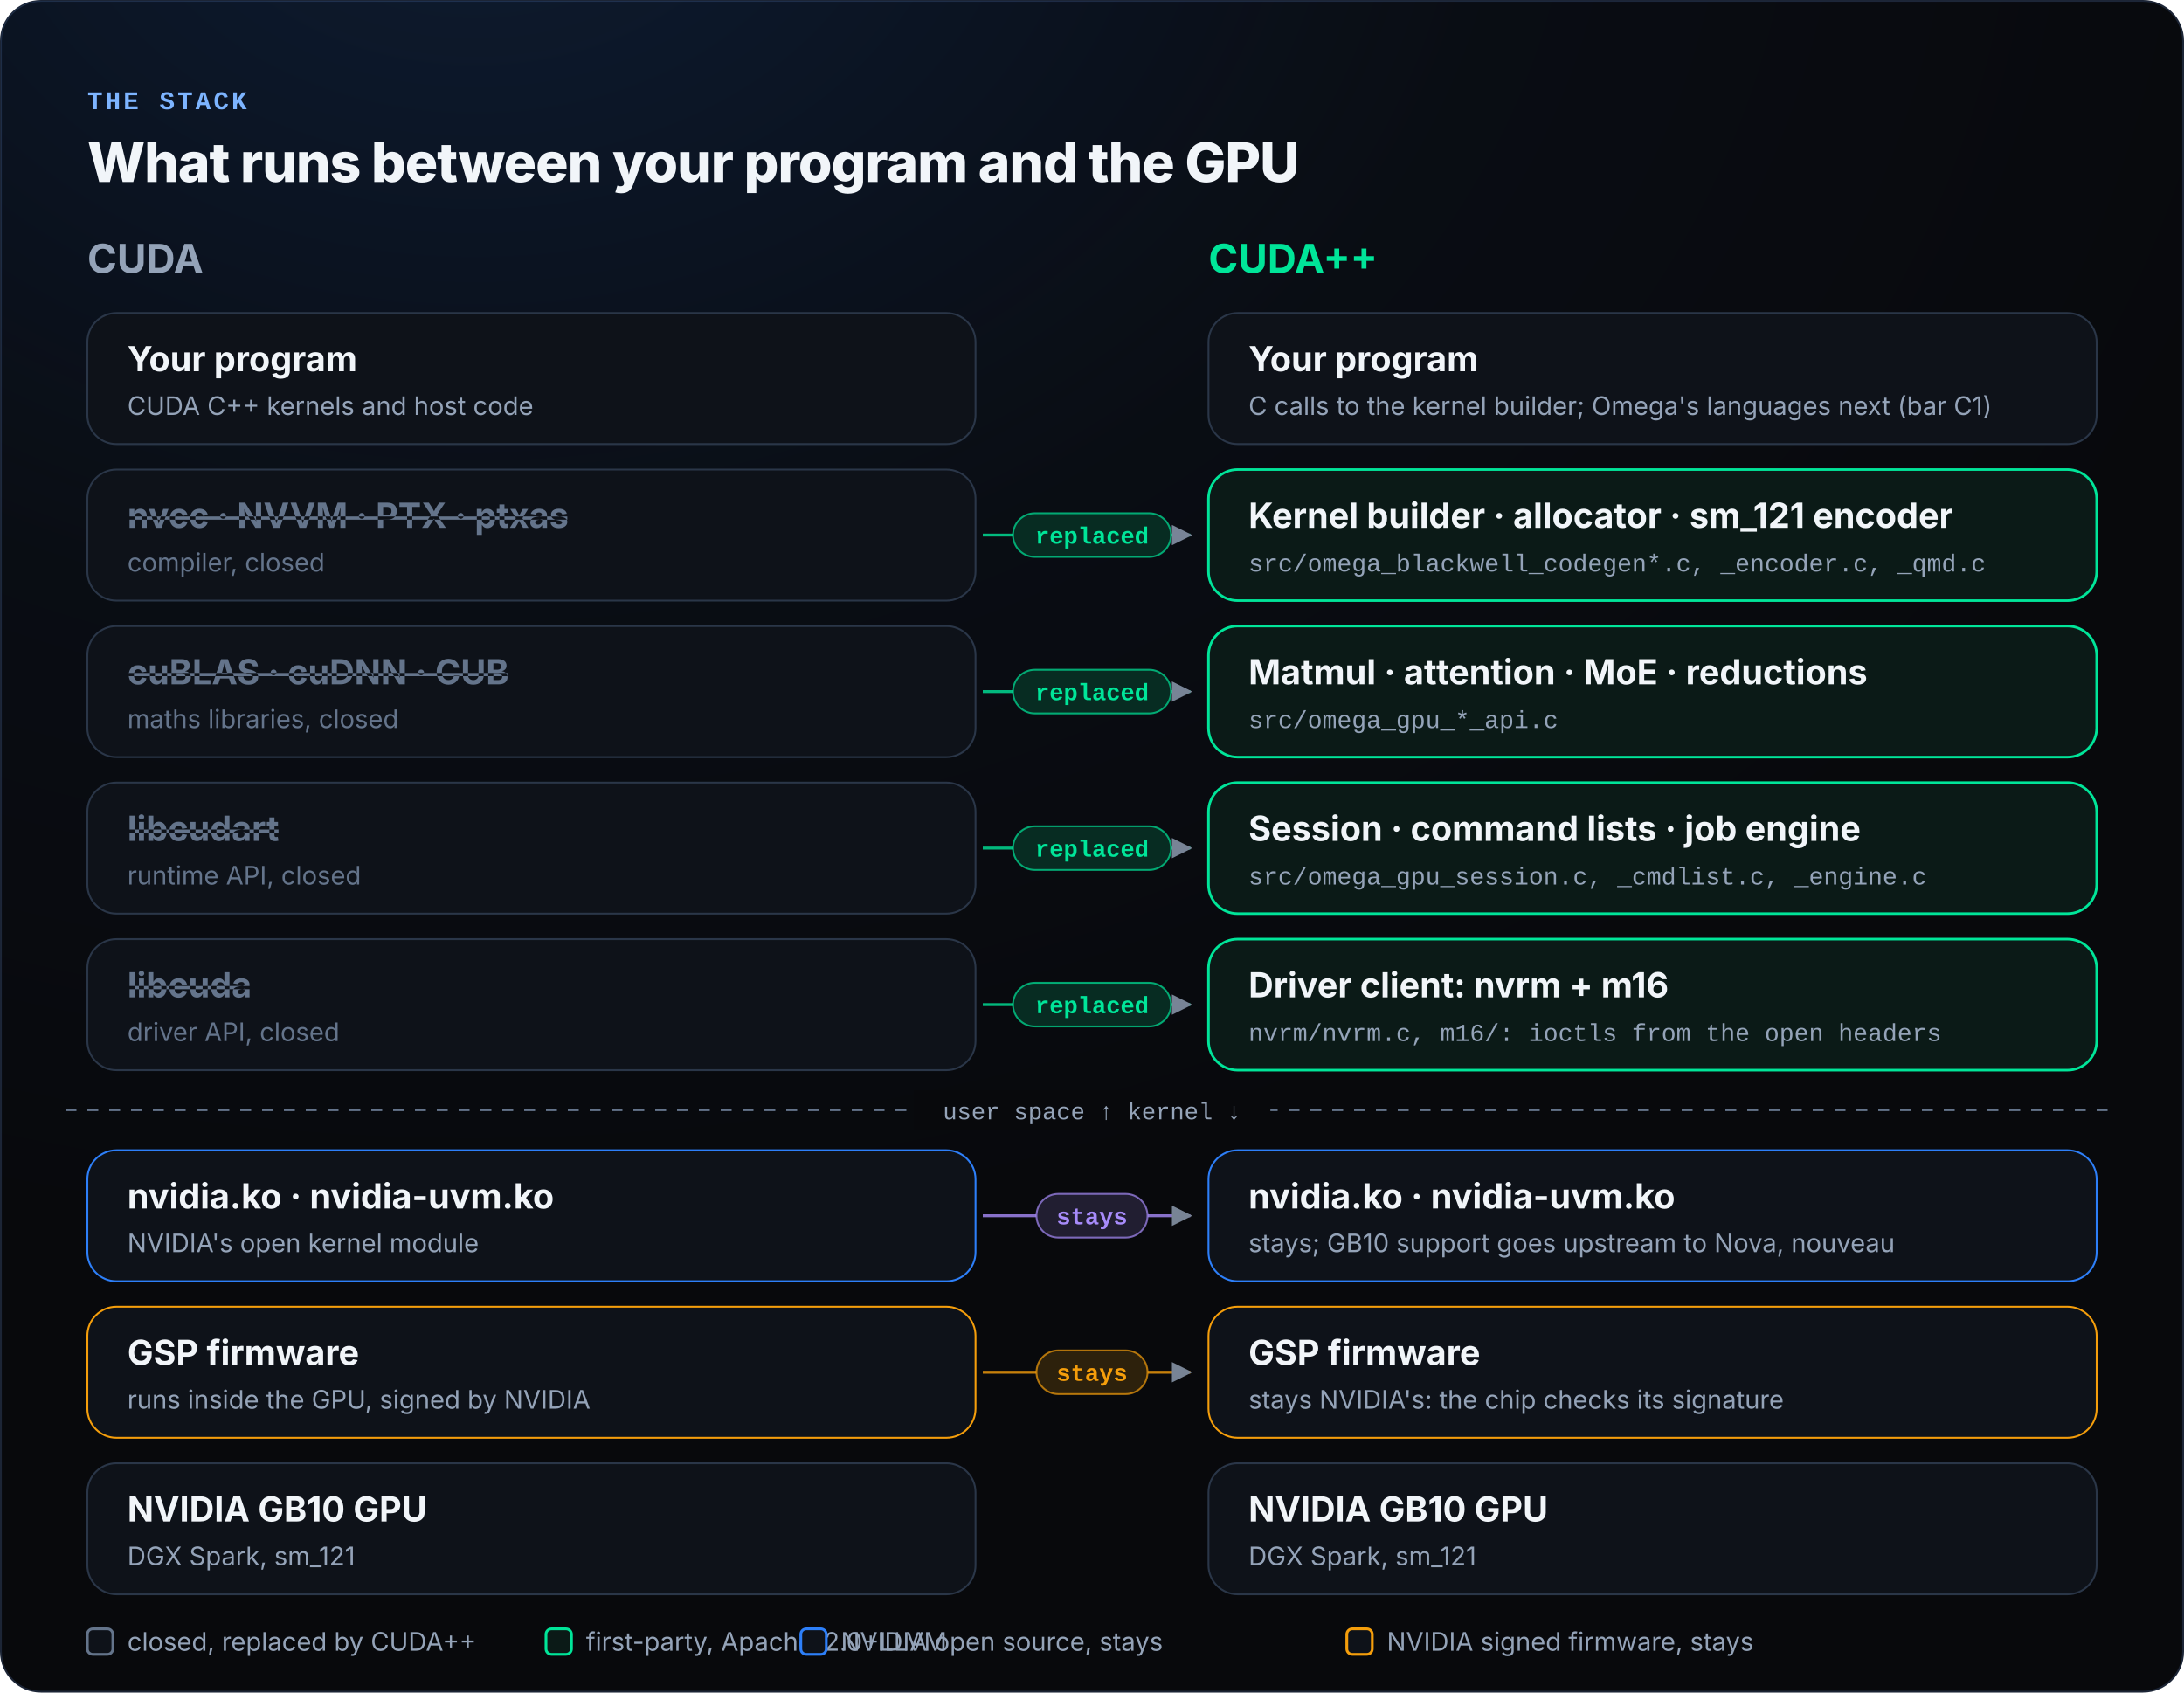
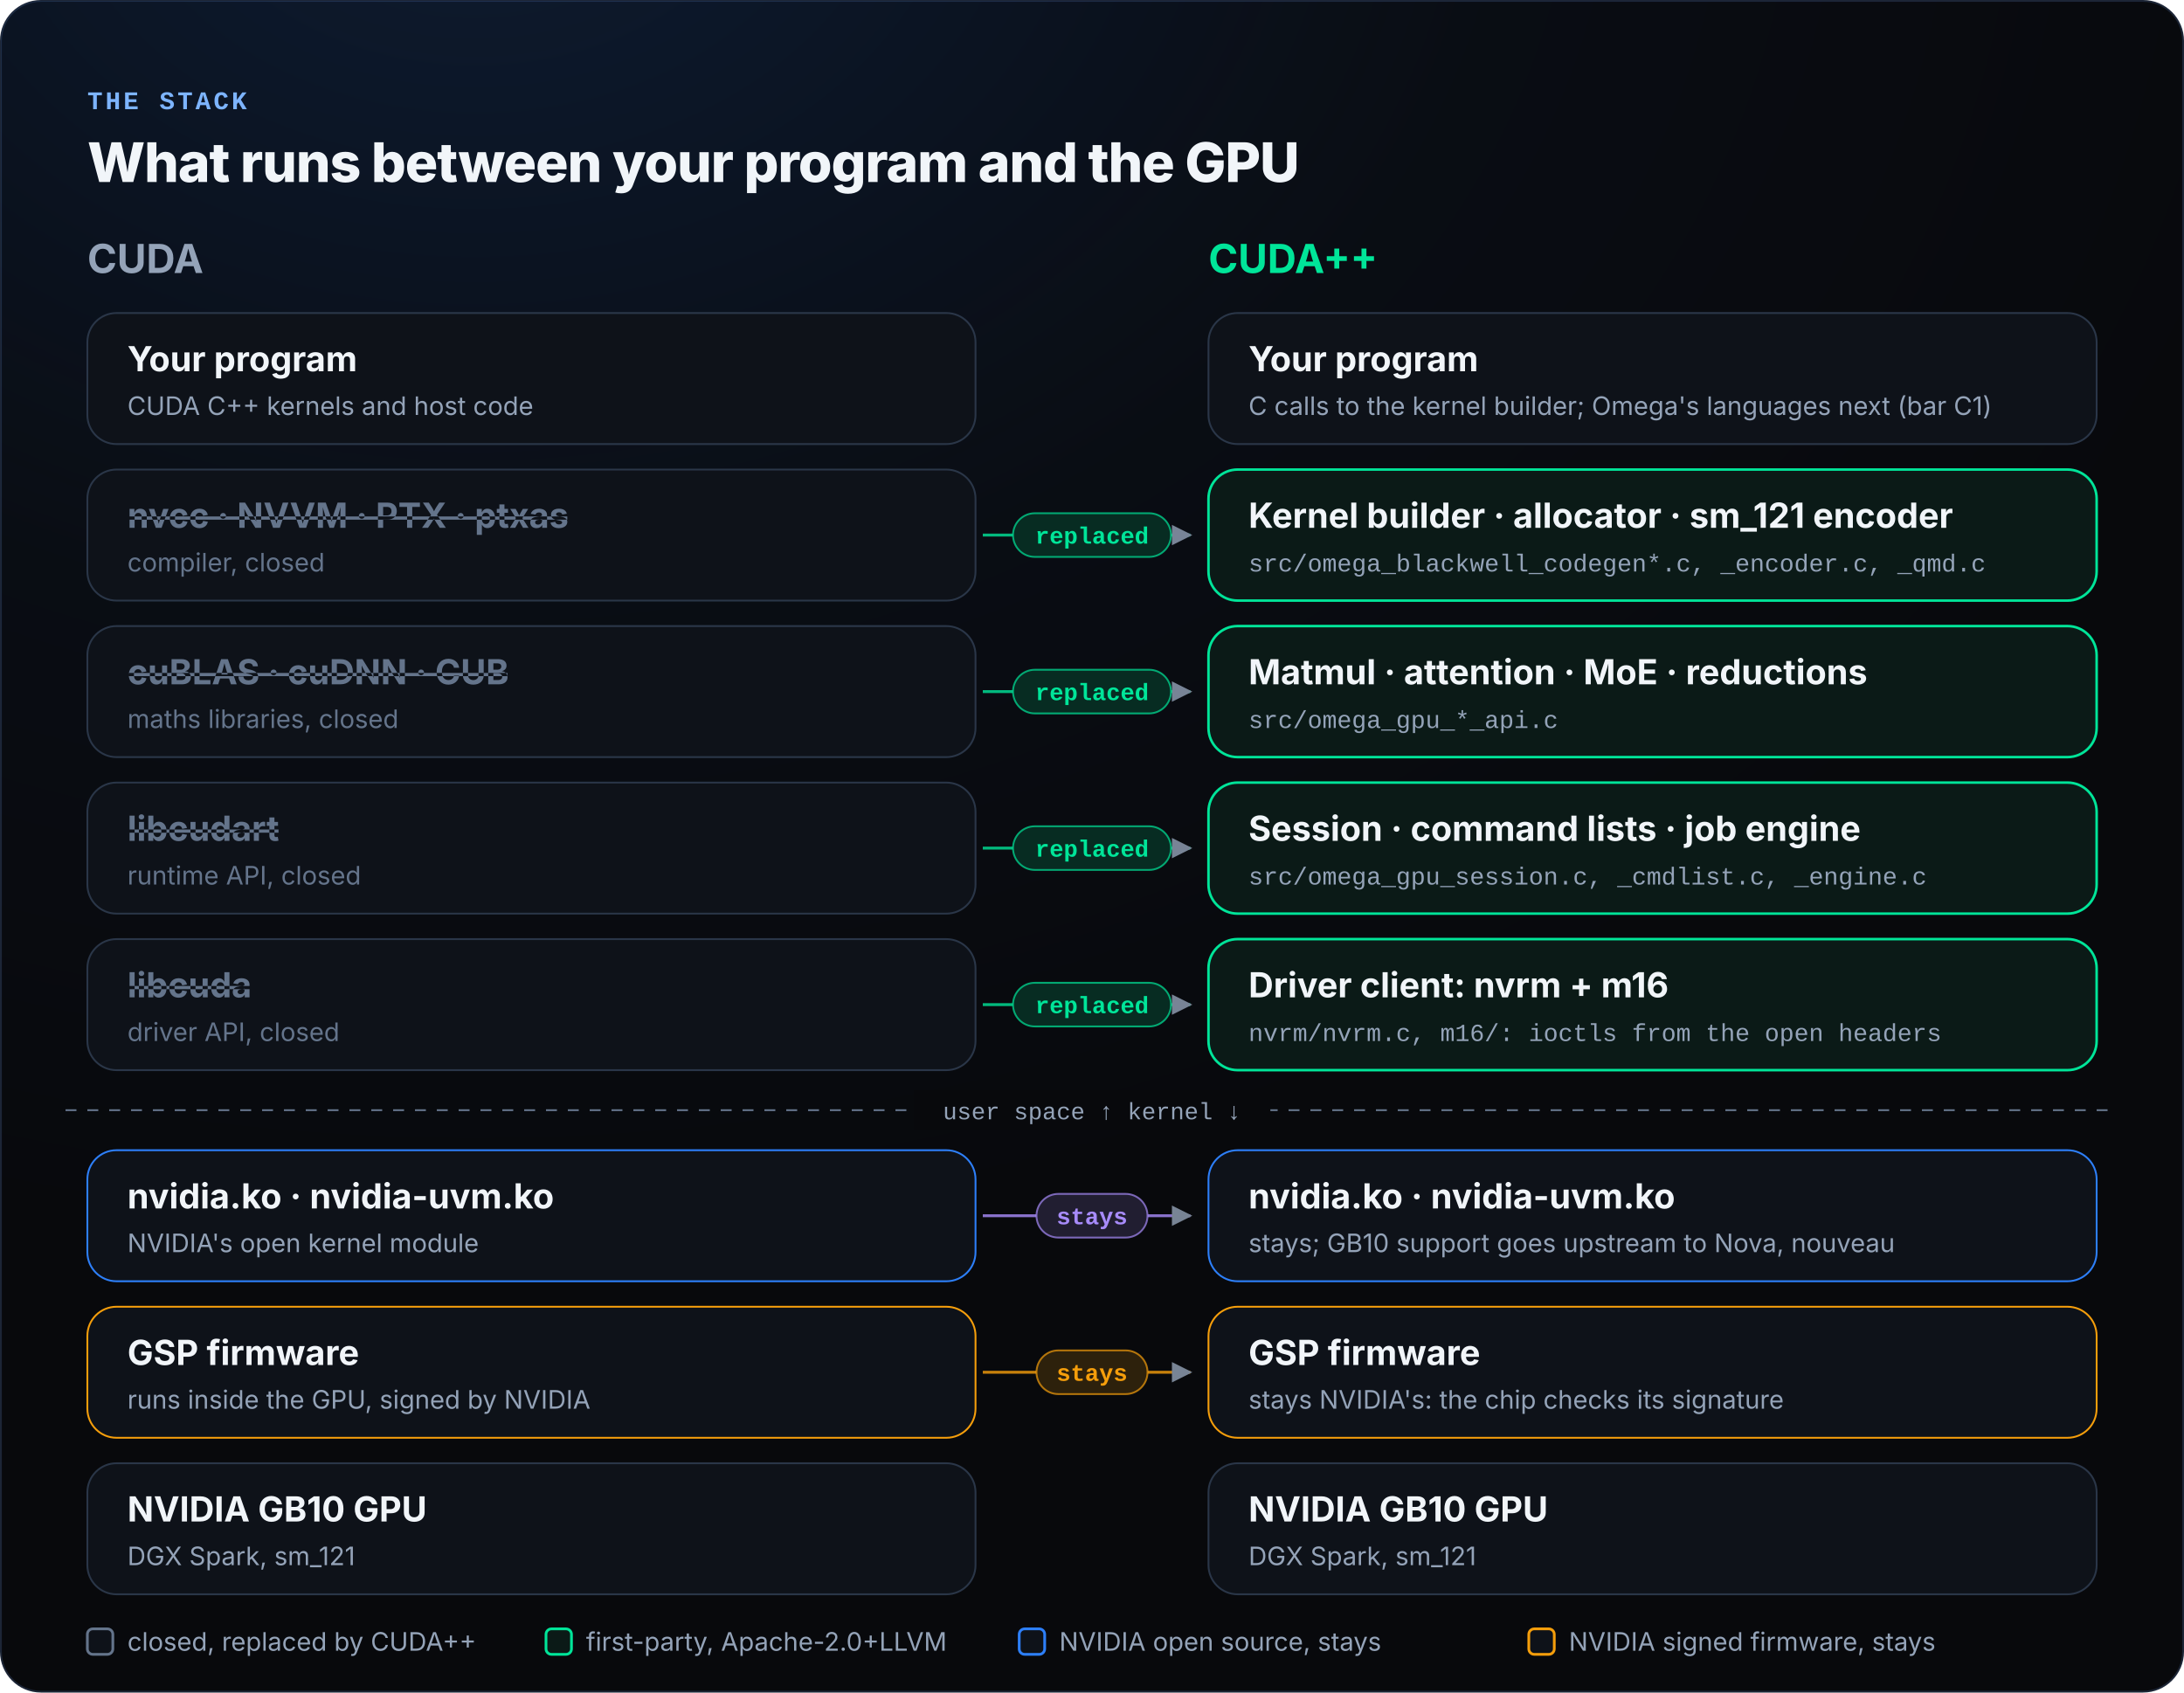
<svg xmlns="http://www.w3.org/2000/svg" width="1200" height="930" viewBox="0 0 1200 930" role="img" aria-labelledby="t d">
  <defs>
    <radialGradient id="glow" cx="22%" cy="-10%" r="85%">
      <stop offset="0" stop-color="#2d7ff9" stop-opacity="0.16" />
      <stop offset="0.55" stop-color="#2d7ff9" stop-opacity="0.03" />
      <stop offset="1" stop-color="#2d7ff9" stop-opacity="0" />
    </radialGradient>
    <radialGradient id="glow2" cx="92%" cy="8%" r="45%">
      <stop offset="0" stop-color="#00e599" stop-opacity="0.08" />
      <stop offset="1" stop-color="#00e599" stop-opacity="0" />
    </radialGradient>
    <marker id="arrow" viewBox="0 0 10 10" refX="9" refY="5" markerWidth="7" markerHeight="7" orient="auto-start-reverse">
      <path d="M0 0 L10 5 L0 10 z" fill="#94a3b8" />
    </marker>
  </defs>
  <rect x="0.5" y="0.5" width="1199.0" height="929.0" rx="22" fill="#08090c" stroke="#1c2536" stroke-width="1.0" />
  <rect x="0.5" y="0.5" width="1199.0" height="929.0" rx="22" fill="url(#glow)" stroke="none" stroke-width="1.0" />
  <text x="48.0" y="60.0" font-family="ui-monospace, SFMono-Regular, Menlo, Consolas, 'Liberation Mono', monospace" font-size="14" font-weight="600" fill="#7db4ff" text-anchor="start" letter-spacing="1.5">THE STACK</text>
  <text x="48.0" y="100.0" font-family="Inter, ui-sans-serif, -apple-system, 'Segoe UI', Helvetica, Arial, sans-serif" font-size="30" font-weight="800" fill="#f1f5f9" text-anchor="start" letter-spacing="-0.5">What runs between your program and the GPU</text>
  <text x="48.0" y="150.0" font-family="Inter, ui-sans-serif, -apple-system, 'Segoe UI', Helvetica, Arial, sans-serif" font-size="22" font-weight="700" fill="#94a3b8" text-anchor="start">CUDA</text>
  <text x="664.0" y="150.0" font-family="Inter, ui-sans-serif, -apple-system, 'Segoe UI', Helvetica, Arial, sans-serif" font-size="22" font-weight="700" fill="#00e599" text-anchor="start">CUDA++</text>
  <rect x="48.0" y="172.0" width="488.0" height="72.0" rx="16.0" fill="#0e1219" stroke="#2a3648" stroke-width="1.0" />
  <text x="70.0" y="204.0" font-family="Inter, ui-sans-serif, -apple-system, 'Segoe UI', Helvetica, Arial, sans-serif" font-size="19" font-weight="650" fill="#f1f5f9" text-anchor="start">Your program</text>
  <text x="70.0" y="228.0" font-family="Inter, ui-sans-serif, -apple-system, 'Segoe UI', Helvetica, Arial, sans-serif" font-size="14" font-weight="400" fill="#94a3b8" text-anchor="start">CUDA C++ kernels and host code</text>
  <rect x="664.0" y="172.0" width="488.0" height="72.0" rx="16.0" fill="#0e1219" stroke="#2a3648" stroke-width="1" />
  <text x="686.0" y="204.0" font-family="Inter, ui-sans-serif, -apple-system, 'Segoe UI', Helvetica, Arial, sans-serif" font-size="19" font-weight="650" fill="#f1f5f9" text-anchor="start">Your program</text>
  <text x="686.0" y="228.0" font-family="Inter, ui-sans-serif, -apple-system, 'Segoe UI', Helvetica, Arial, sans-serif" font-size="14" font-weight="400" fill="#94a3b8" text-anchor="start">C calls to the kernel builder; Omega's languages next (bar C1)</text>
  <rect x="48.0" y="258.0" width="488.0" height="72.0" rx="16.0" fill="#0e1219" stroke="#2a3648" stroke-width="1.0" />
  <text x="70.0" y="290.0" font-family="Inter, ui-sans-serif, -apple-system, 'Segoe UI', Helvetica, Arial, sans-serif" font-size="19" font-weight="650" fill="#64748b" text-anchor="start" text-decoration="line-through">nvcc · NVVM · PTX · ptxas</text>
  <text x="70.0" y="314.0" font-family="Inter, ui-sans-serif, -apple-system, 'Segoe UI', Helvetica, Arial, sans-serif" font-size="14" font-weight="400" fill="#64748b" text-anchor="start">compiler, closed</text>
  <rect x="664.0" y="258.0" width="488.0" height="72.0" rx="16.0" fill="#0b1a17" stroke="#00e599" stroke-width="1.4" />
  <text x="686.0" y="290.0" font-family="Inter, ui-sans-serif, -apple-system, 'Segoe UI', Helvetica, Arial, sans-serif" font-size="19" font-weight="650" fill="#f1f5f9" text-anchor="start">Kernel builder · allocator · sm_121 encoder</text>
  <text x="686.0" y="314.0" font-family="ui-monospace, SFMono-Regular, Menlo, Consolas, 'Liberation Mono', monospace" font-size="13.5" font-weight="400" fill="#94a3b8" text-anchor="start">src/omega_blackwell_codegen*.c, _encoder.c, _qmd.c</text>
  <line x1="540.0" y1="294.0" x2="556.6" y2="294.0" stroke="#00e599" stroke-width="1.6" opacity="0.8" />
  <line x1="643.4" y1="294.0" x2="654.0" y2="294.0" stroke="#00e599" stroke-width="1.6" marker-end="url(#arrow)" opacity="0.8" />
  <rect x="556.6" y="282.0" width="86.8" height="24.0" rx="12" fill="#08090c" stroke="none" stroke-width="1.0" />
  <rect x="556.6" y="282.0" width="86.8" height="24.0" rx="12.0" fill="#00e599" stroke="none" stroke-width="1.0" opacity="0.16" />
  <rect x="556.6" y="282.0" width="86.8" height="24.0" rx="12.0" fill="none" stroke="#00e599" stroke-width="1" opacity="0.7" />
  <text x="600.0" y="298.7" font-family="ui-monospace, SFMono-Regular, Menlo, Consolas, 'Liberation Mono', monospace" font-size="13" font-weight="600" fill="#00e599" text-anchor="middle">replaced</text>
  <rect x="48.0" y="344.0" width="488.0" height="72.0" rx="16.0" fill="#0e1219" stroke="#2a3648" stroke-width="1.0" />
  <text x="70.0" y="376.0" font-family="Inter, ui-sans-serif, -apple-system, 'Segoe UI', Helvetica, Arial, sans-serif" font-size="19" font-weight="650" fill="#64748b" text-anchor="start" text-decoration="line-through">cuBLAS · cuDNN · CUB</text>
  <text x="70.0" y="400.0" font-family="Inter, ui-sans-serif, -apple-system, 'Segoe UI', Helvetica, Arial, sans-serif" font-size="14" font-weight="400" fill="#64748b" text-anchor="start">maths libraries, closed</text>
  <rect x="664.0" y="344.0" width="488.0" height="72.0" rx="16.0" fill="#0b1a17" stroke="#00e599" stroke-width="1.4" />
  <text x="686.0" y="376.0" font-family="Inter, ui-sans-serif, -apple-system, 'Segoe UI', Helvetica, Arial, sans-serif" font-size="19" font-weight="650" fill="#f1f5f9" text-anchor="start">Matmul · attention · MoE · reductions</text>
  <text x="686.0" y="400.0" font-family="ui-monospace, SFMono-Regular, Menlo, Consolas, 'Liberation Mono', monospace" font-size="13.5" font-weight="400" fill="#94a3b8" text-anchor="start">src/omega_gpu_*_api.c</text>
  <line x1="540.0" y1="380.0" x2="556.6" y2="380.0" stroke="#00e599" stroke-width="1.6" opacity="0.8" />
  <line x1="643.4" y1="380.0" x2="654.0" y2="380.0" stroke="#00e599" stroke-width="1.6" marker-end="url(#arrow)" opacity="0.8" />
  <rect x="556.6" y="368.0" width="86.8" height="24.0" rx="12" fill="#08090c" stroke="none" stroke-width="1.0" />
  <rect x="556.6" y="368.0" width="86.8" height="24.0" rx="12.0" fill="#00e599" stroke="none" stroke-width="1.0" opacity="0.16" />
  <rect x="556.6" y="368.0" width="86.8" height="24.0" rx="12.0" fill="none" stroke="#00e599" stroke-width="1" opacity="0.7" />
  <text x="600.0" y="384.7" font-family="ui-monospace, SFMono-Regular, Menlo, Consolas, 'Liberation Mono', monospace" font-size="13" font-weight="600" fill="#00e599" text-anchor="middle">replaced</text>
  <rect x="48.0" y="430.0" width="488.0" height="72.0" rx="16.0" fill="#0e1219" stroke="#2a3648" stroke-width="1.0" />
  <text x="70.0" y="462.0" font-family="Inter, ui-sans-serif, -apple-system, 'Segoe UI', Helvetica, Arial, sans-serif" font-size="19" font-weight="650" fill="#64748b" text-anchor="start" text-decoration="line-through">libcudart</text>
  <text x="70.0" y="486.0" font-family="Inter, ui-sans-serif, -apple-system, 'Segoe UI', Helvetica, Arial, sans-serif" font-size="14" font-weight="400" fill="#64748b" text-anchor="start">runtime API, closed</text>
  <rect x="664.0" y="430.0" width="488.0" height="72.0" rx="16.0" fill="#0b1a17" stroke="#00e599" stroke-width="1.4" />
  <text x="686.0" y="462.0" font-family="Inter, ui-sans-serif, -apple-system, 'Segoe UI', Helvetica, Arial, sans-serif" font-size="19" font-weight="650" fill="#f1f5f9" text-anchor="start">Session · command lists · job engine</text>
  <text x="686.0" y="486.0" font-family="ui-monospace, SFMono-Regular, Menlo, Consolas, 'Liberation Mono', monospace" font-size="13.5" font-weight="400" fill="#94a3b8" text-anchor="start">src/omega_gpu_session.c, _cmdlist.c, _engine.c</text>
  <line x1="540.0" y1="466.0" x2="556.6" y2="466.0" stroke="#00e599" stroke-width="1.6" opacity="0.8" />
  <line x1="643.4" y1="466.0" x2="654.0" y2="466.0" stroke="#00e599" stroke-width="1.6" marker-end="url(#arrow)" opacity="0.8" />
  <rect x="556.6" y="454.0" width="86.8" height="24.0" rx="12" fill="#08090c" stroke="none" stroke-width="1.0" />
  <rect x="556.6" y="454.0" width="86.8" height="24.0" rx="12.0" fill="#00e599" stroke="none" stroke-width="1.0" opacity="0.16" />
  <rect x="556.6" y="454.0" width="86.8" height="24.0" rx="12.0" fill="none" stroke="#00e599" stroke-width="1" opacity="0.7" />
  <text x="600.0" y="470.7" font-family="ui-monospace, SFMono-Regular, Menlo, Consolas, 'Liberation Mono', monospace" font-size="13" font-weight="600" fill="#00e599" text-anchor="middle">replaced</text>
  <rect x="48.0" y="516.0" width="488.0" height="72.0" rx="16.0" fill="#0e1219" stroke="#2a3648" stroke-width="1.0" />
  <text x="70.0" y="548.0" font-family="Inter, ui-sans-serif, -apple-system, 'Segoe UI', Helvetica, Arial, sans-serif" font-size="19" font-weight="650" fill="#64748b" text-anchor="start" text-decoration="line-through">libcuda</text>
  <text x="70.0" y="572.0" font-family="Inter, ui-sans-serif, -apple-system, 'Segoe UI', Helvetica, Arial, sans-serif" font-size="14" font-weight="400" fill="#64748b" text-anchor="start">driver API, closed</text>
  <rect x="664.0" y="516.0" width="488.0" height="72.0" rx="16.0" fill="#0b1a17" stroke="#00e599" stroke-width="1.4" />
  <text x="686.0" y="548.0" font-family="Inter, ui-sans-serif, -apple-system, 'Segoe UI', Helvetica, Arial, sans-serif" font-size="19" font-weight="650" fill="#f1f5f9" text-anchor="start">Driver client: nvrm + m16</text>
  <text x="686.0" y="572.0" font-family="ui-monospace, SFMono-Regular, Menlo, Consolas, 'Liberation Mono', monospace" font-size="13.5" font-weight="400" fill="#94a3b8" text-anchor="start">nvrm/nvrm.c, m16/: ioctls from the open headers</text>
  <line x1="540.0" y1="552.0" x2="556.6" y2="552.0" stroke="#00e599" stroke-width="1.6" opacity="0.8" />
  <line x1="643.4" y1="552.0" x2="654.0" y2="552.0" stroke="#00e599" stroke-width="1.6" marker-end="url(#arrow)" opacity="0.8" />
  <rect x="556.6" y="540.0" width="86.8" height="24.0" rx="12" fill="#08090c" stroke="none" stroke-width="1.0" />
  <rect x="556.6" y="540.0" width="86.8" height="24.0" rx="12.0" fill="#00e599" stroke="none" stroke-width="1.0" opacity="0.16" />
  <rect x="556.6" y="540.0" width="86.8" height="24.0" rx="12.0" fill="none" stroke="#00e599" stroke-width="1" opacity="0.7" />
  <text x="600.0" y="556.7" font-family="ui-monospace, SFMono-Regular, Menlo, Consolas, 'Liberation Mono', monospace" font-size="13" font-weight="600" fill="#00e599" text-anchor="middle">replaced</text>
  <line x1="36.0" y1="610.0" x2="1164.0" y2="610.0" stroke="#64748b" stroke-width="1" stroke-dasharray="6 6" />
  <rect x="502.0" y="599.0" width="196.0" height="22.0" rx="0.0" fill="#08090c" stroke="none" stroke-width="1.0" />
  <text x="600.0" y="615.0" font-family="ui-monospace, SFMono-Regular, Menlo, Consolas, 'Liberation Mono', monospace" font-size="13" font-weight="400" fill="#94a3b8" text-anchor="middle">user space ↑   kernel ↓</text>
  <rect x="48.0" y="632.0" width="488.0" height="72.0" rx="16.0" fill="#0e1219" stroke="#2d7ff9" stroke-width="1.0" />
  <text x="70.0" y="664.0" font-family="Inter, ui-sans-serif, -apple-system, 'Segoe UI', Helvetica, Arial, sans-serif" font-size="19" font-weight="650" fill="#f1f5f9" text-anchor="start">nvidia.ko · nvidia-uvm.ko</text>
  <text x="70.0" y="688.0" font-family="Inter, ui-sans-serif, -apple-system, 'Segoe UI', Helvetica, Arial, sans-serif" font-size="14" font-weight="400" fill="#94a3b8" text-anchor="start">NVIDIA's open kernel module</text>
  <rect x="664.0" y="632.0" width="488.0" height="72.0" rx="16.0" fill="#0e1219" stroke="#2d7ff9" stroke-width="1" />
  <text x="686.0" y="664.0" font-family="Inter, ui-sans-serif, -apple-system, 'Segoe UI', Helvetica, Arial, sans-serif" font-size="19" font-weight="650" fill="#f1f5f9" text-anchor="start">nvidia.ko · nvidia-uvm.ko</text>
  <text x="686.0" y="688.0" font-family="Inter, ui-sans-serif, -apple-system, 'Segoe UI', Helvetica, Arial, sans-serif" font-size="14" font-weight="400" fill="#94a3b8" text-anchor="start">stays; GB10 support goes upstream to Nova, nouveau</text>
  <line x1="540.0" y1="668.0" x2="569.5" y2="668.0" stroke="#a78bfa" stroke-width="1.6" opacity="0.8" />
  <line x1="630.5" y1="668.0" x2="654.0" y2="668.0" stroke="#a78bfa" stroke-width="1.6" marker-end="url(#arrow)" opacity="0.8" />
  <rect x="569.5" y="656.0" width="61.0" height="24.0" rx="12" fill="#08090c" stroke="none" stroke-width="1.0" />
  <rect x="569.5" y="656.0" width="61.0" height="24.0" rx="12.0" fill="#a78bfa" stroke="none" stroke-width="1.0" opacity="0.16" />
  <rect x="569.5" y="656.0" width="61.0" height="24.0" rx="12.0" fill="none" stroke="#a78bfa" stroke-width="1" opacity="0.7" />
  <text x="600.0" y="672.7" font-family="ui-monospace, SFMono-Regular, Menlo, Consolas, 'Liberation Mono', monospace" font-size="13" font-weight="600" fill="#a78bfa" text-anchor="middle">stays</text>
  <rect x="48.0" y="718.0" width="488.0" height="72.0" rx="16.0" fill="#0e1219" stroke="#f59e0b" stroke-width="1.0" />
  <text x="70.0" y="750.0" font-family="Inter, ui-sans-serif, -apple-system, 'Segoe UI', Helvetica, Arial, sans-serif" font-size="19" font-weight="650" fill="#f1f5f9" text-anchor="start">GSP firmware</text>
  <text x="70.0" y="774.0" font-family="Inter, ui-sans-serif, -apple-system, 'Segoe UI', Helvetica, Arial, sans-serif" font-size="14" font-weight="400" fill="#94a3b8" text-anchor="start">runs inside the GPU, signed by NVIDIA</text>
  <rect x="664.0" y="718.0" width="488.0" height="72.0" rx="16.0" fill="#0e1219" stroke="#f59e0b" stroke-width="1" />
  <text x="686.0" y="750.0" font-family="Inter, ui-sans-serif, -apple-system, 'Segoe UI', Helvetica, Arial, sans-serif" font-size="19" font-weight="650" fill="#f1f5f9" text-anchor="start">GSP firmware</text>
  <text x="686.0" y="774.0" font-family="Inter, ui-sans-serif, -apple-system, 'Segoe UI', Helvetica, Arial, sans-serif" font-size="14" font-weight="400" fill="#94a3b8" text-anchor="start">stays NVIDIA's: the chip checks its signature</text>
  <line x1="540.0" y1="754.0" x2="569.5" y2="754.0" stroke="#f59e0b" stroke-width="1.6" opacity="0.8" />
  <line x1="630.5" y1="754.0" x2="654.0" y2="754.0" stroke="#f59e0b" stroke-width="1.6" marker-end="url(#arrow)" opacity="0.8" />
  <rect x="569.5" y="742.0" width="61.0" height="24.0" rx="12" fill="#08090c" stroke="none" stroke-width="1.0" />
  <rect x="569.5" y="742.0" width="61.0" height="24.0" rx="12.0" fill="#f59e0b" stroke="none" stroke-width="1.0" opacity="0.16" />
  <rect x="569.5" y="742.0" width="61.0" height="24.0" rx="12.0" fill="none" stroke="#f59e0b" stroke-width="1" opacity="0.7" />
  <text x="600.0" y="758.7" font-family="ui-monospace, SFMono-Regular, Menlo, Consolas, 'Liberation Mono', monospace" font-size="13" font-weight="600" fill="#f59e0b" text-anchor="middle">stays</text>
  <rect x="48.0" y="804.0" width="488.0" height="72.0" rx="16.0" fill="#0e1219" stroke="#2a3648" stroke-width="1.0" />
  <text x="70.0" y="836.0" font-family="Inter, ui-sans-serif, -apple-system, 'Segoe UI', Helvetica, Arial, sans-serif" font-size="19" font-weight="650" fill="#f1f5f9" text-anchor="start">NVIDIA GB10 GPU</text>
  <text x="70.0" y="860.0" font-family="Inter, ui-sans-serif, -apple-system, 'Segoe UI', Helvetica, Arial, sans-serif" font-size="14" font-weight="400" fill="#94a3b8" text-anchor="start">DGX Spark, sm_121</text>
  <rect x="664.0" y="804.0" width="488.0" height="72.0" rx="16.0" fill="#0e1219" stroke="#2a3648" stroke-width="1" />
  <text x="686.0" y="836.0" font-family="Inter, ui-sans-serif, -apple-system, 'Segoe UI', Helvetica, Arial, sans-serif" font-size="19" font-weight="650" fill="#f1f5f9" text-anchor="start">NVIDIA GB10 GPU</text>
  <text x="686.0" y="860.0" font-family="Inter, ui-sans-serif, -apple-system, 'Segoe UI', Helvetica, Arial, sans-serif" font-size="14" font-weight="400" fill="#94a3b8" text-anchor="start">DGX Spark, sm_121</text>
  <rect x="48.0" y="895.0" width="14.0" height="14.0" rx="3" fill="#0e1219" stroke="#64748b" stroke-width="1.5" />
  <text x="70.0" y="907.0" font-family="Inter, ui-sans-serif, -apple-system, 'Segoe UI', Helvetica, Arial, sans-serif" font-size="14" font-weight="400" fill="#94a3b8" text-anchor="start">closed, replaced by CUDA++</text>
  <rect x="300.0" y="895.0" width="14.0" height="14.0" rx="3" fill="#0b1a17" stroke="#00e599" stroke-width="1.5" />
  <text x="322.0" y="907.0" font-family="Inter, ui-sans-serif, -apple-system, 'Segoe UI', Helvetica, Arial, sans-serif" font-size="14" font-weight="400" fill="#94a3b8" text-anchor="start">first-party, Apache-2.0+LLVM</text>
-   <rect x="440.0" y="895.0" width="14.0" height="14.0" rx="3" fill="#0e1219" stroke="#2d7ff9" stroke-width="1.5" />
-   <text x="462.0" y="907.0" font-family="Inter, ui-sans-serif, -apple-system, 'Segoe UI', Helvetica, Arial, sans-serif" font-size="14" font-weight="400" fill="#94a3b8" text-anchor="start">NVIDIA open source, stays</text>
-   <rect x="740.0" y="895.0" width="14.0" height="14.0" rx="3" fill="#0e1219" stroke="#f59e0b" stroke-width="1.5" />
-   <text x="762.0" y="907.0" font-family="Inter, ui-sans-serif, -apple-system, 'Segoe UI', Helvetica, Arial, sans-serif" font-size="14" font-weight="400" fill="#94a3b8" text-anchor="start">NVIDIA signed firmware, stays</text>
+   <rect x="560.0" y="895.0" width="14.0" height="14.0" rx="3" fill="#0e1219" stroke="#2d7ff9" stroke-width="1.5" />
+   <text x="582.0" y="907.0" font-family="Inter, ui-sans-serif, -apple-system, 'Segoe UI', Helvetica, Arial, sans-serif" font-size="14" font-weight="400" fill="#94a3b8" text-anchor="start">NVIDIA open source, stays</text>
+   <rect x="840.0" y="895.0" width="14.0" height="14.0" rx="3" fill="#0e1219" stroke="#f59e0b" stroke-width="1.5" />
+   <text x="862.0" y="907.0" font-family="Inter, ui-sans-serif, -apple-system, 'Segoe UI', Helvetica, Arial, sans-serif" font-size="14" font-weight="400" fill="#94a3b8" text-anchor="start">NVIDIA signed firmware, stays</text>
</svg>
